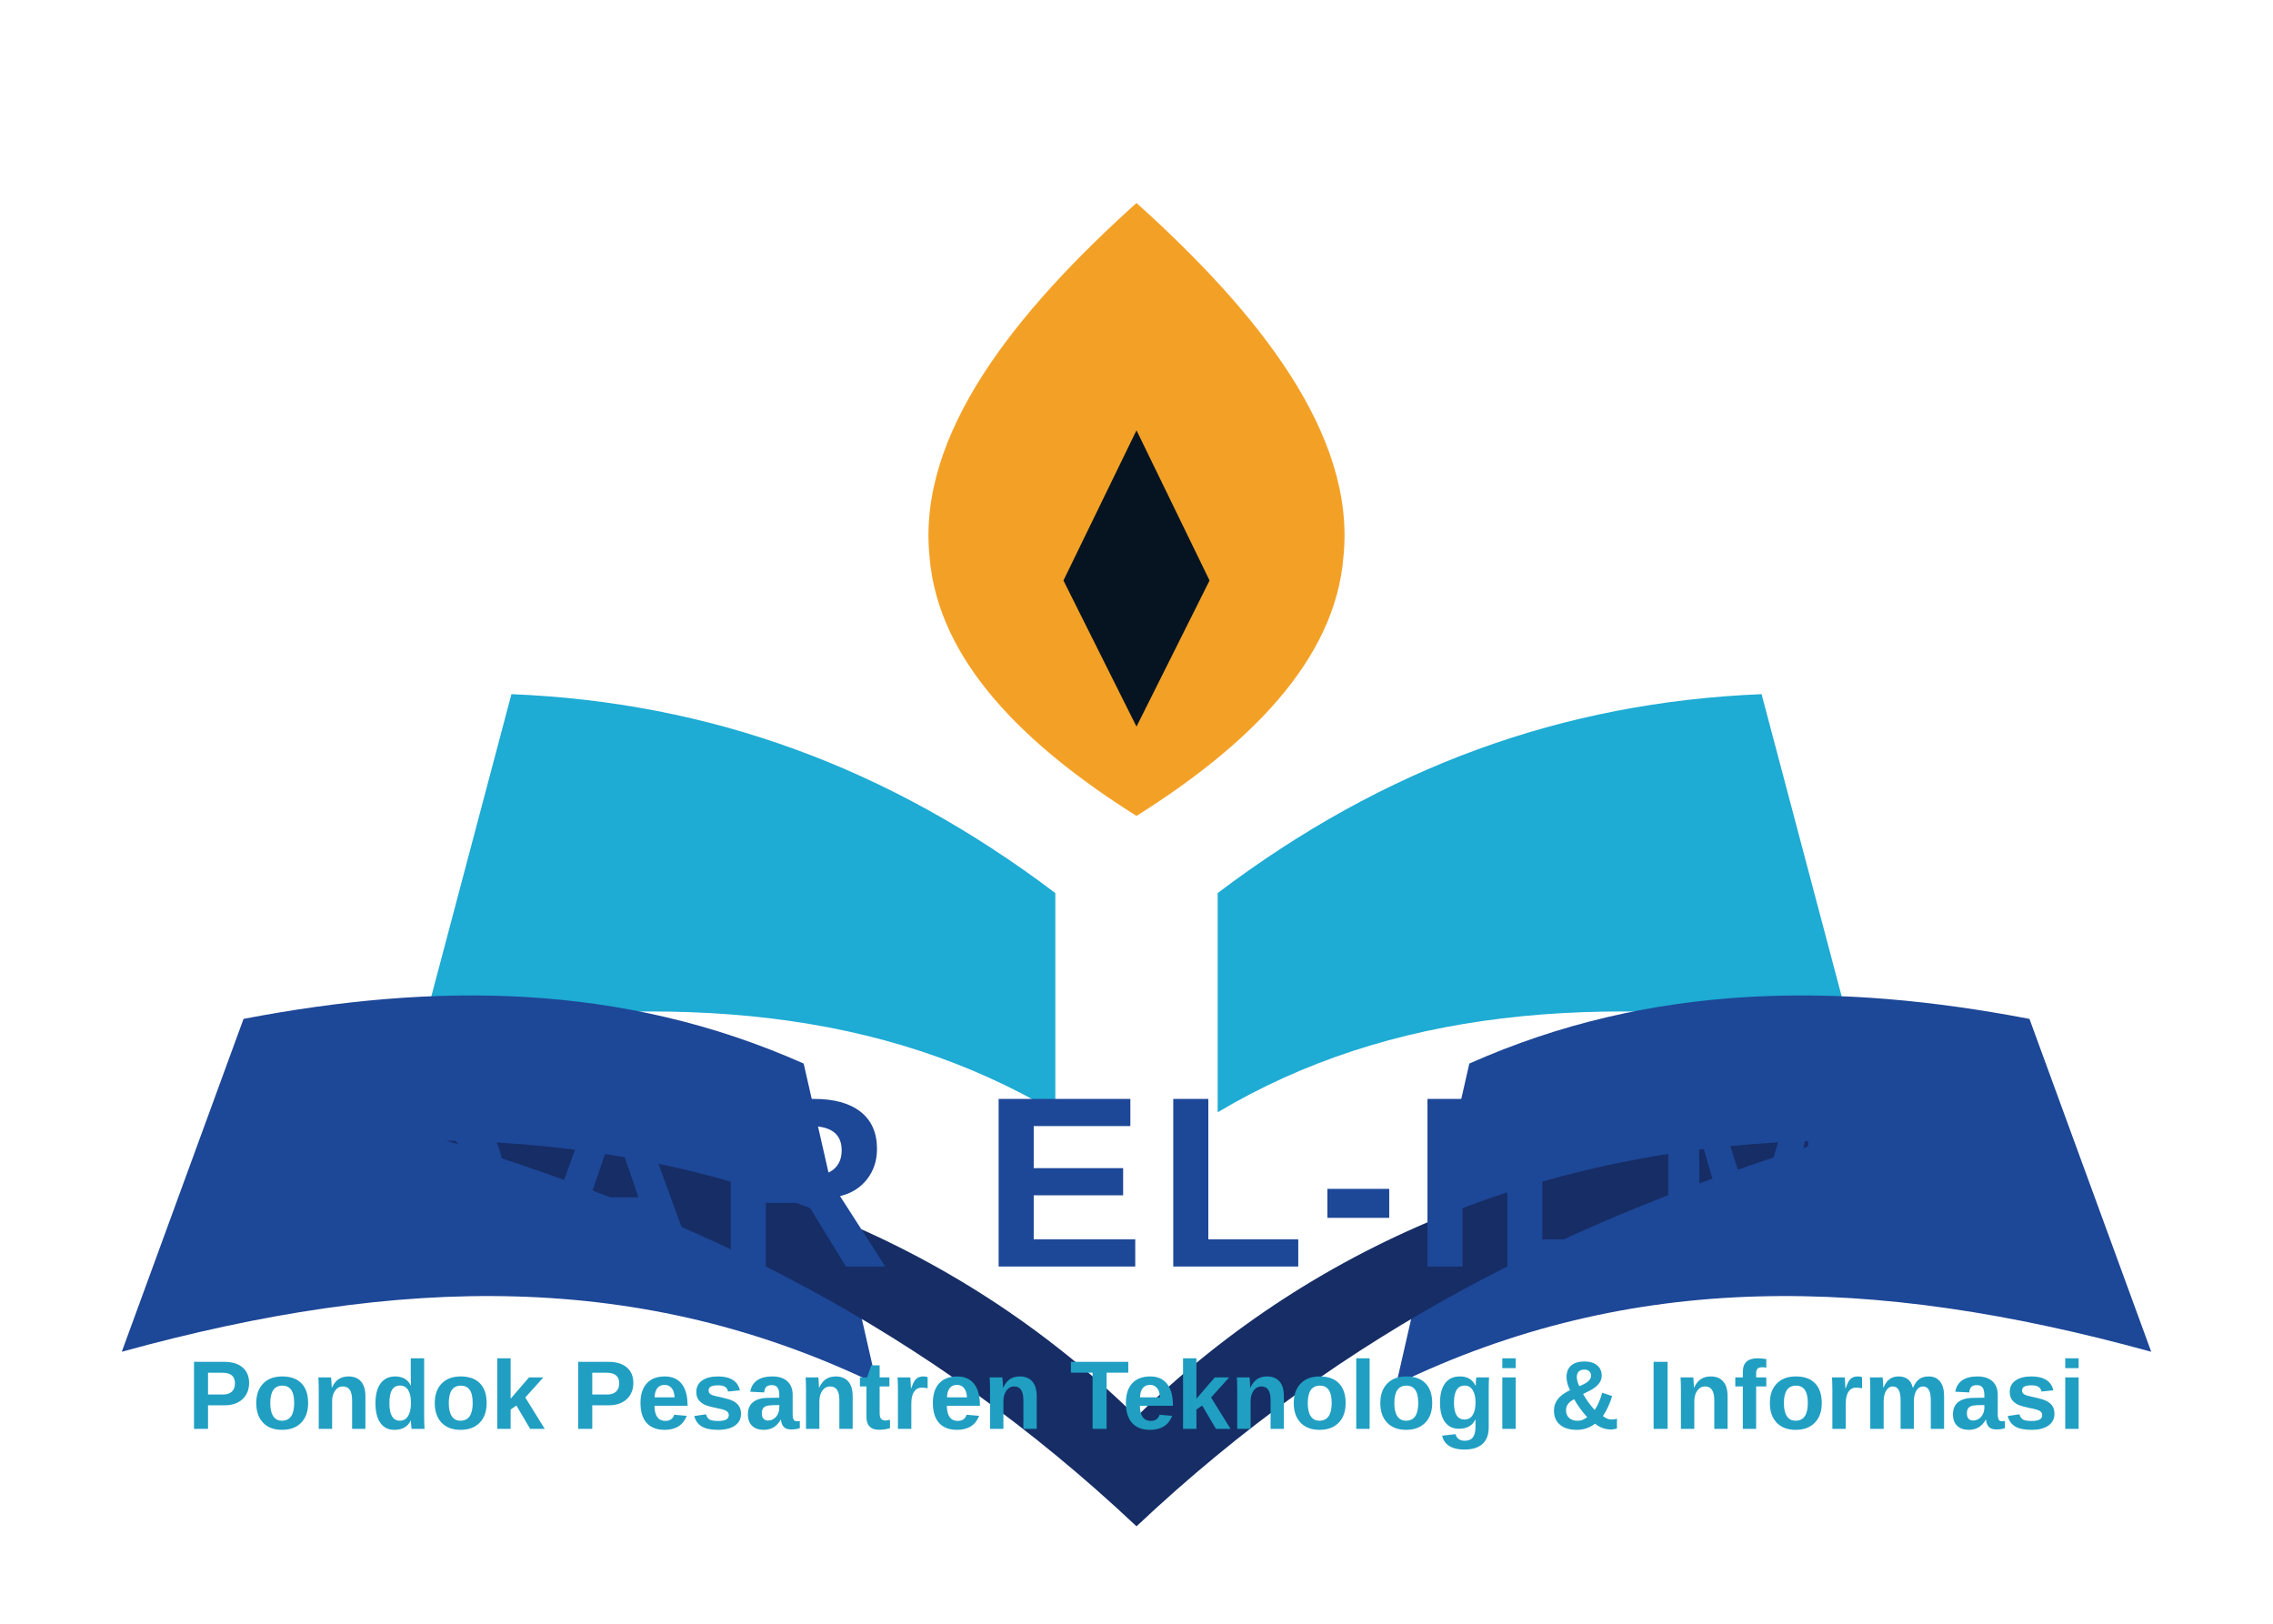
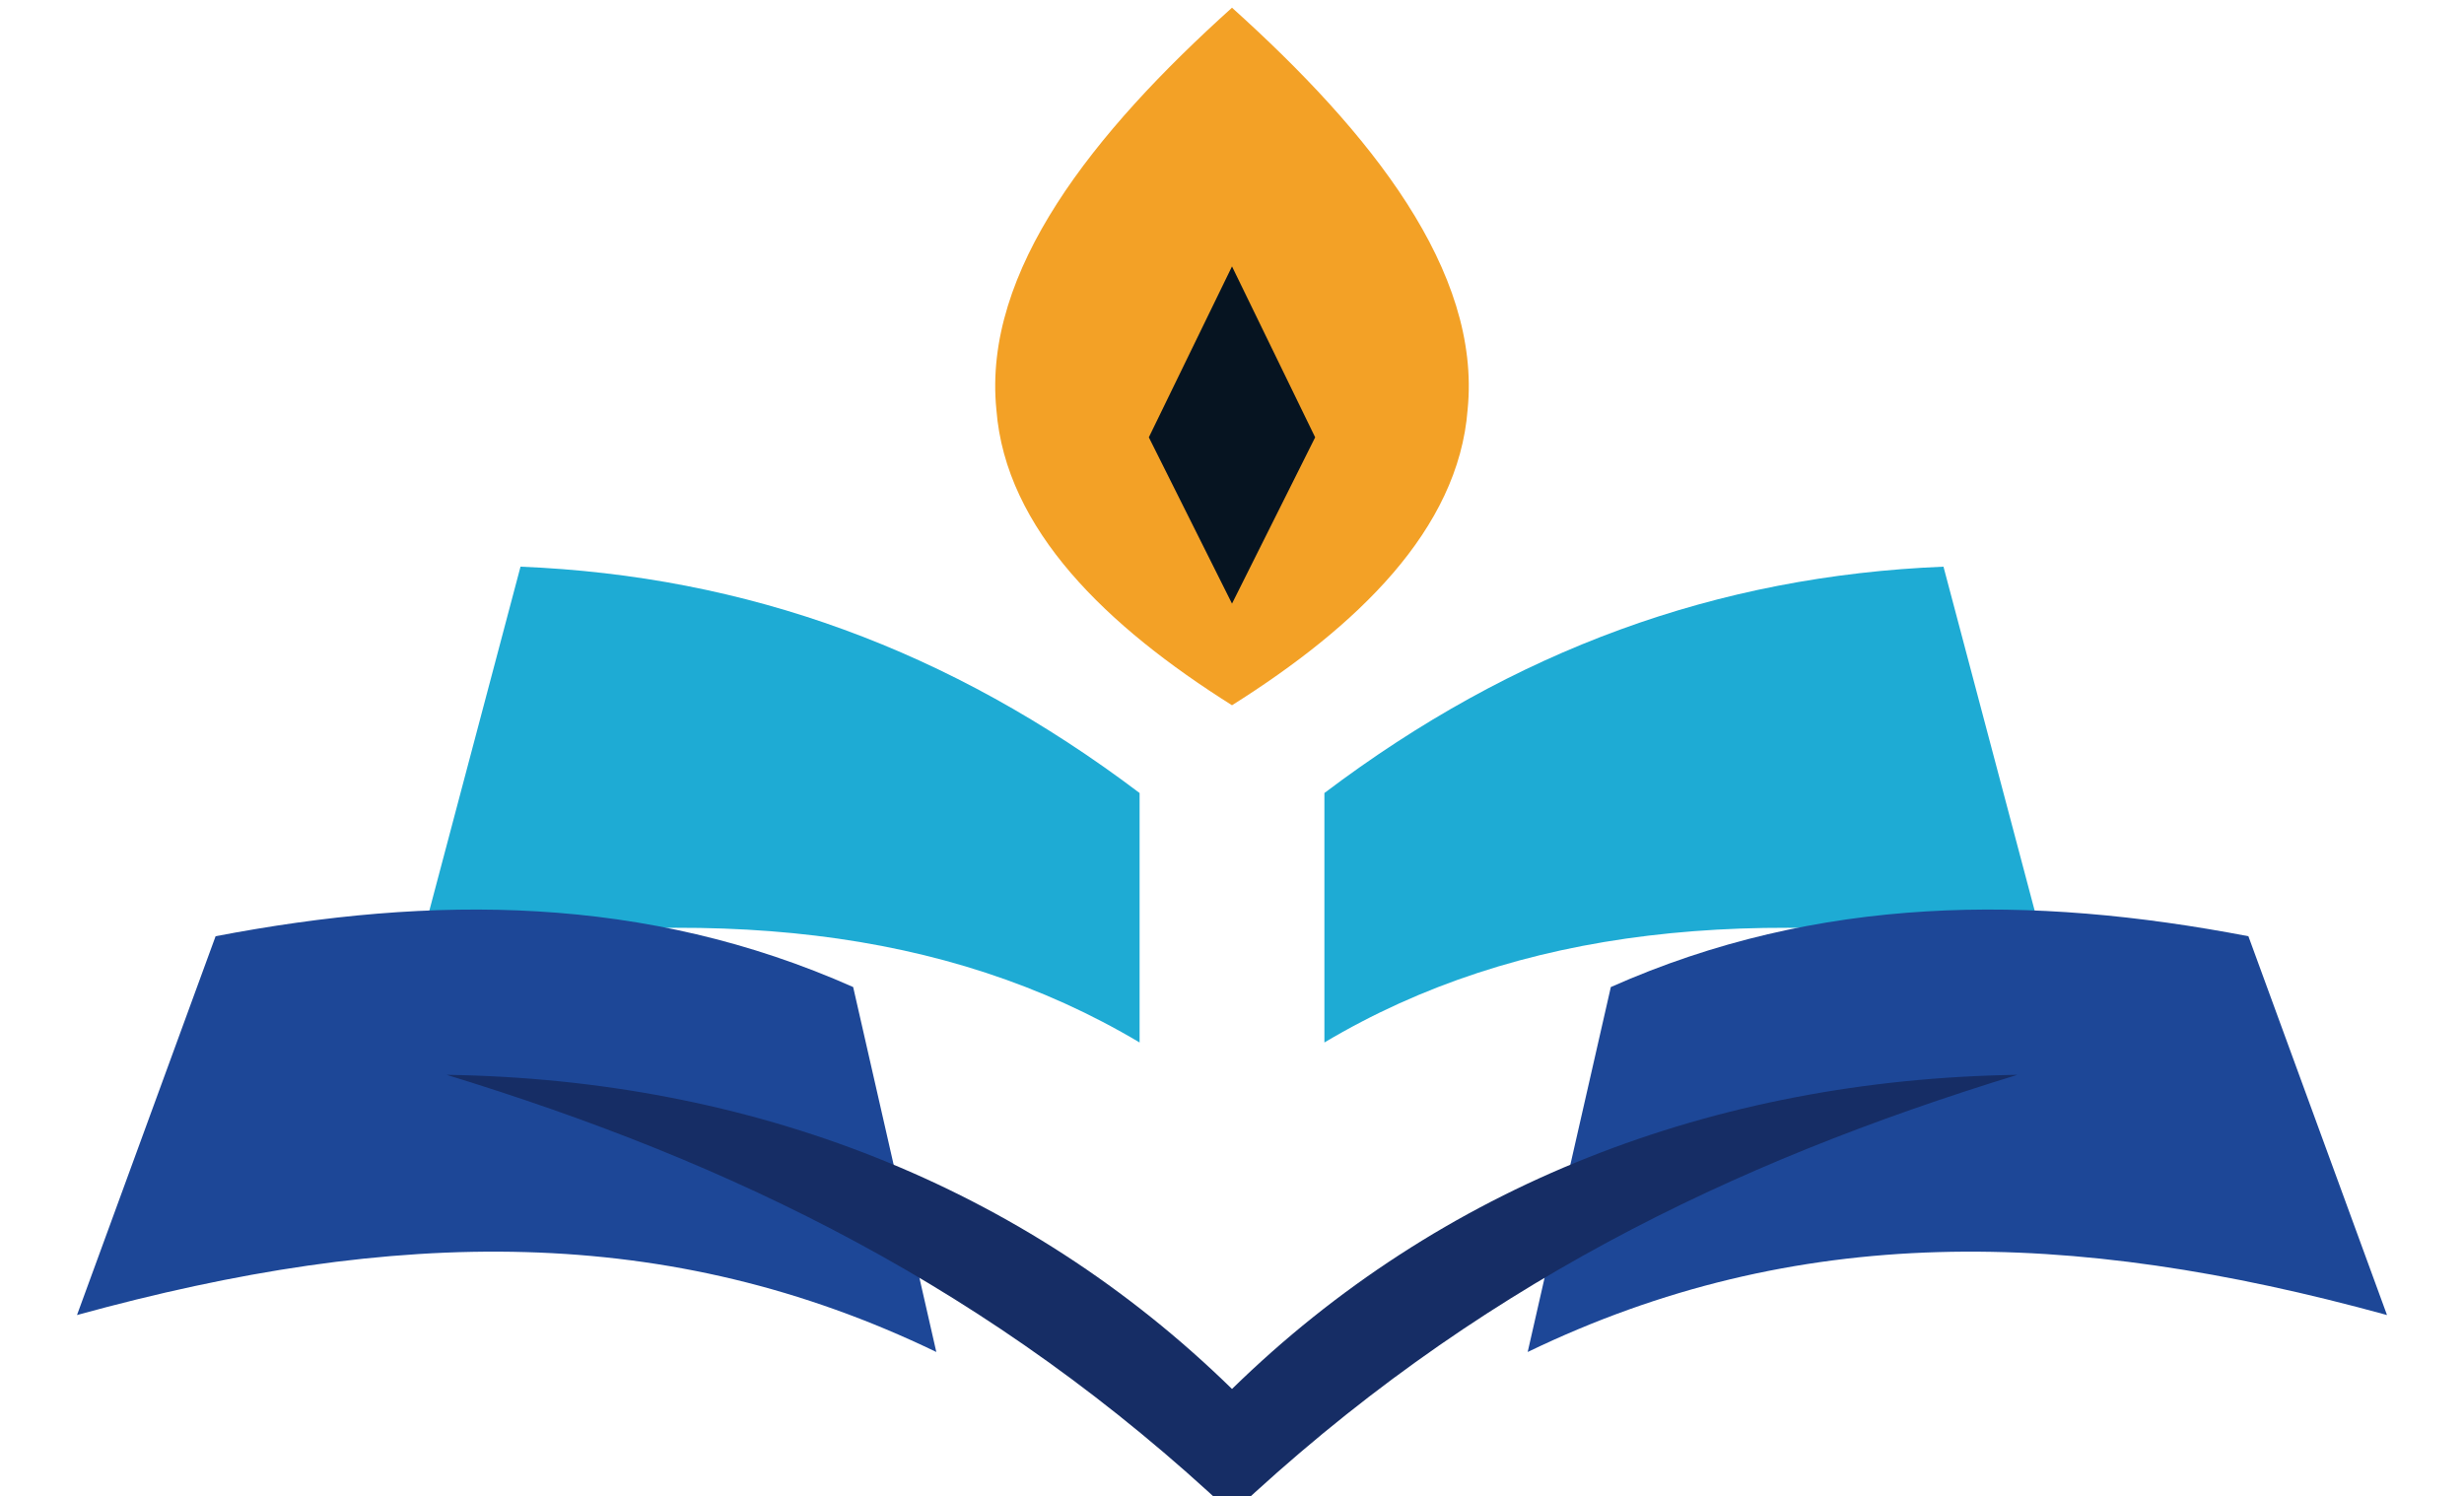
- <svg xmlns="http://www.w3.org/2000/svg" viewBox="0 0 560 400" role="img" aria-labelledby="title desc">
-   <rect width="560" height="400" fill="none" />
-   <g transform="translate(280 155)">
+ <svg xmlns="http://www.w3.org/2000/svg" viewBox="0 0 560 340" role="img" aria-labelledby="title desc">
+   <rect width="560" height="340" fill="none" />
+   <g transform="translate(280 112) scale(1.05)">
    <path d="M0-105C30-78 54-48 51-18 49 8 27 29 0 46-27 29-49 8-51-18-54-48-30-78 0-105Z" fill="#f3a126" />
    <path d="M0-49 18-12 0 24-18-12Z" fill="#061421" />
    <path d="M-20 65C-61 34-105 18-154 16l-22 83C-113 89-62 94-20 119Z" fill="#1eabd4" />
    <path d="M20 65C61 34 105 18 154 16l22 83C113 89 62 94 20 119Z" fill="#1eabd4" />
    <path d="M-82 107C-127 87-173 87-220 96l-30 82C-181 159-122 158-64 186Z" fill="#1d4797" />
    <path d="M82 107C127 87 173 87 220 96l30 82C181 159 122 158 64 186Z" fill="#1d4797" />
    <path d="M-170 126C-104 127-45 150 0 194 45 150 104 127 170 126 108 145 52 172 0 221-52 172-108 145-170 126Z" fill="#162d65" />
  </g>
-   <text x="280" y="312" text-anchor="middle" font-family="Arial, Helvetica, sans-serif" font-size="60" font-weight="800" letter-spacing="3" fill="#1d4797">DAR EL-ILMI</text>
-   <text x="280" y="352" text-anchor="middle" font-family="Arial, Helvetica, sans-serif" font-size="24" font-weight="700" fill="#209fc2">Pondok Pesantren Teknologi &amp; Informasi</text>
</svg>
